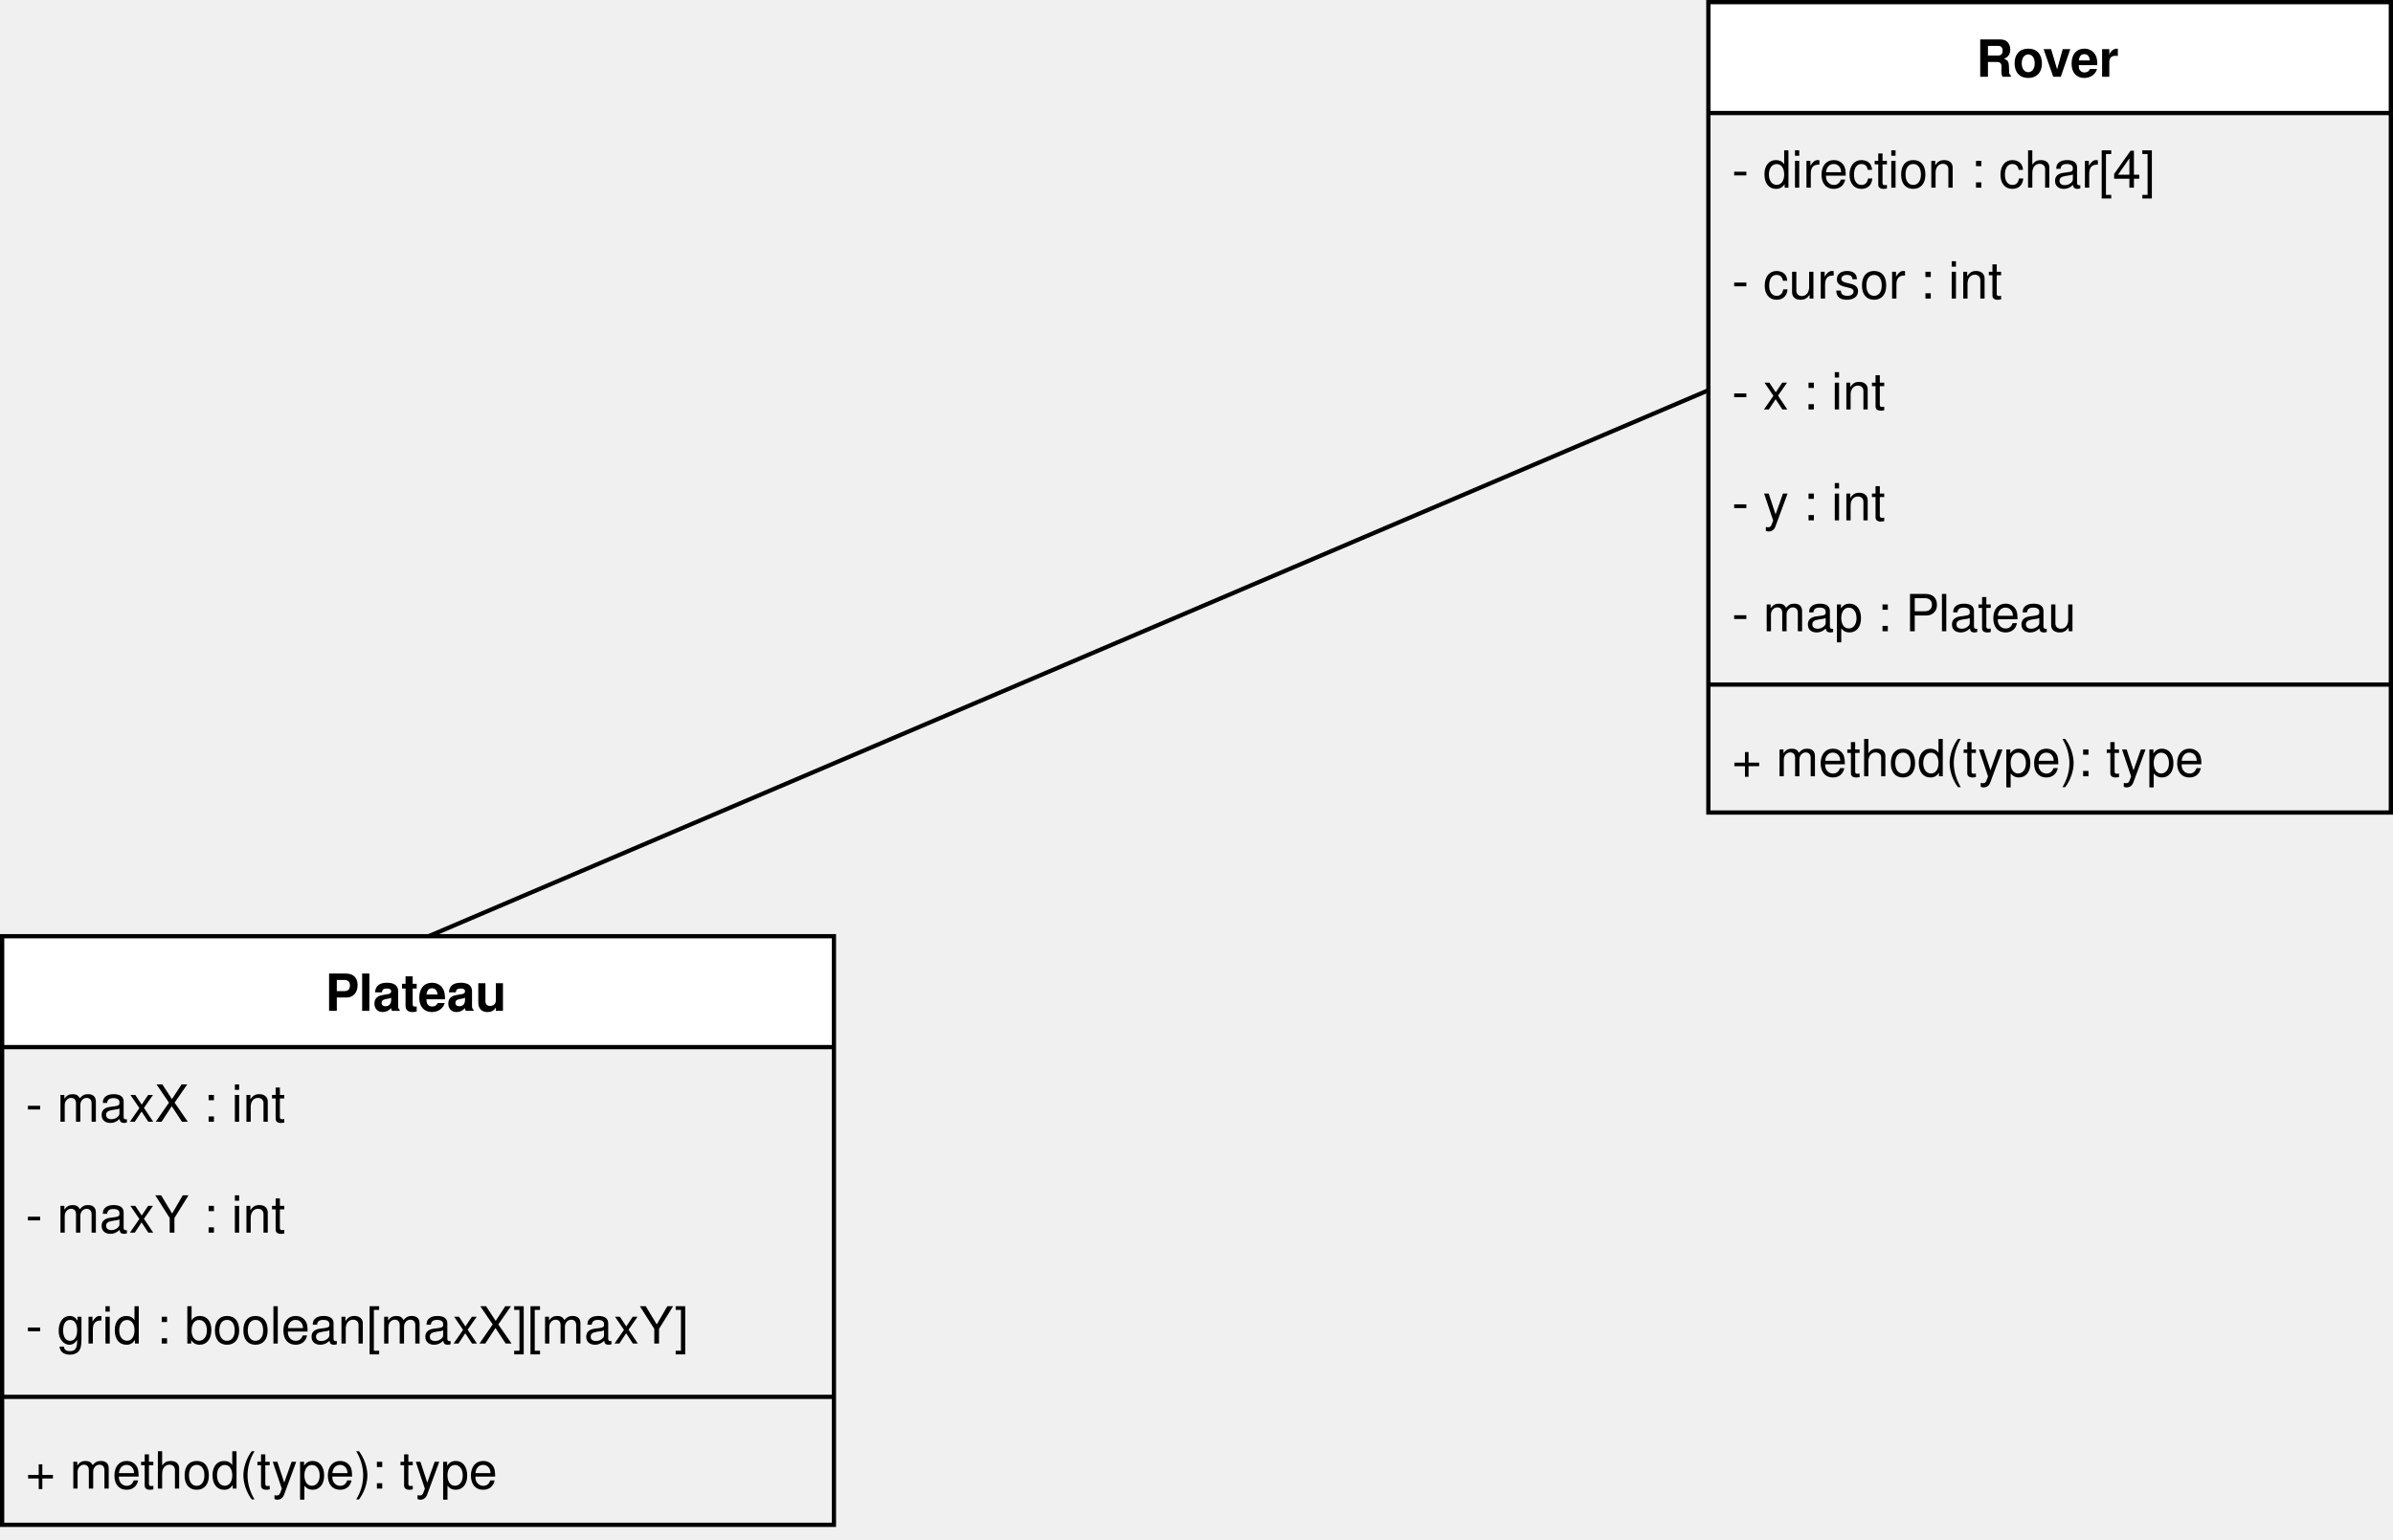
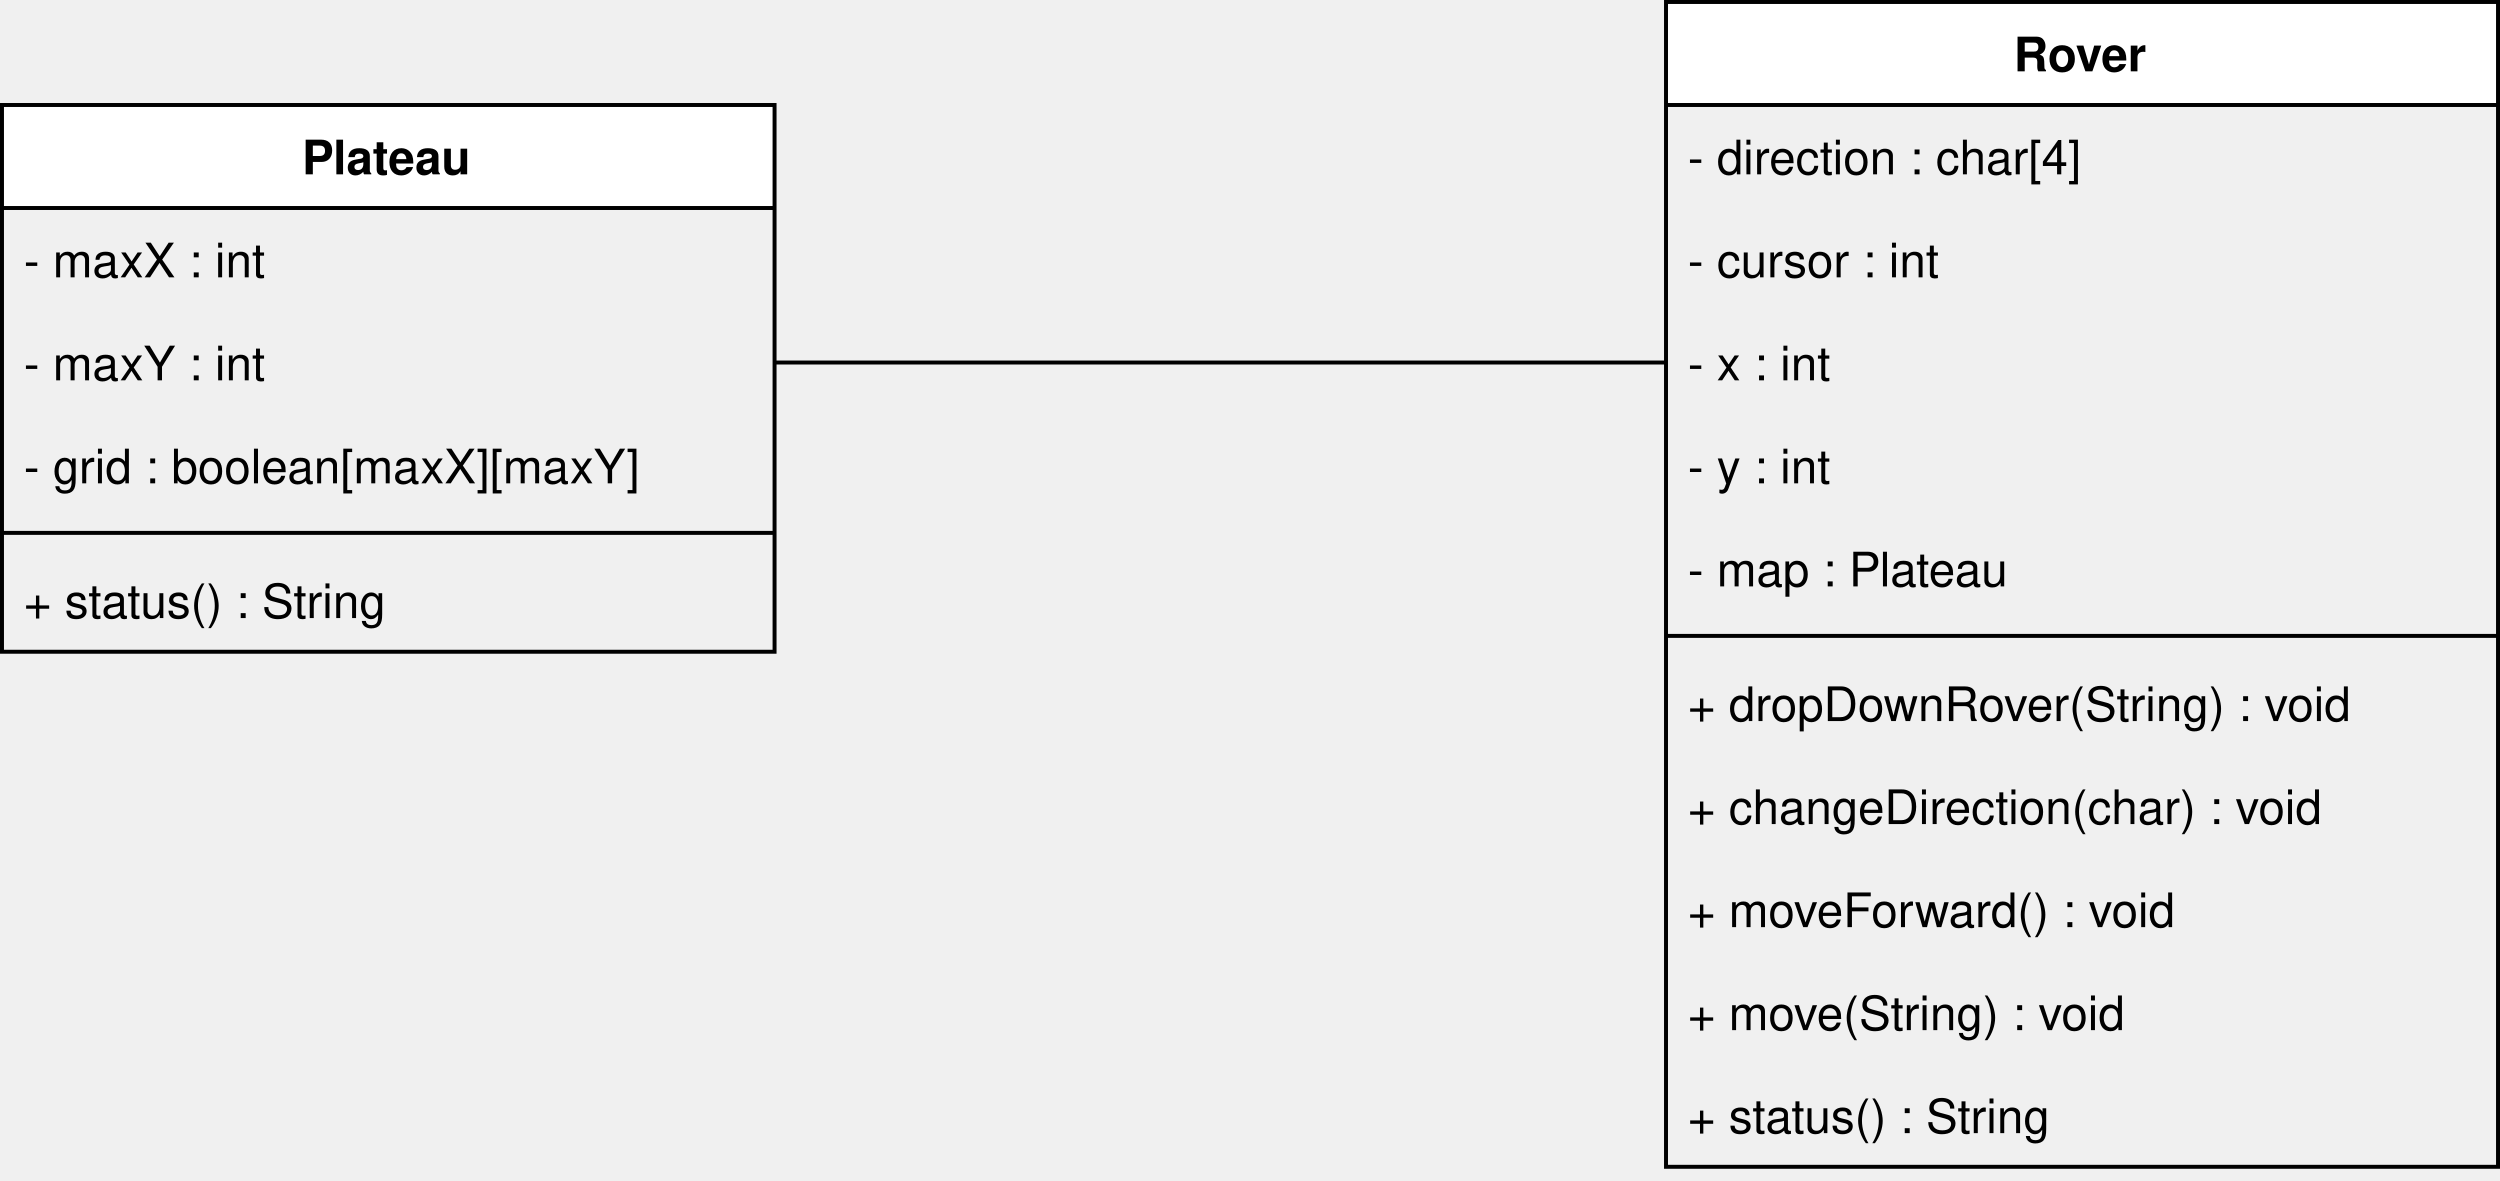
- <svg xmlns="http://www.w3.org/2000/svg" version="1.1" width="561px" height="361px" viewBox="-0.5 -0.5 561 361" content="&lt;mxfile host=&quot;drawio-plugin&quot; modified=&quot;2022-04-11T20:02:40.727Z&quot; agent=&quot;5.0 (Macintosh; Intel Mac OS X 11_2_0) AppleWebKit/537.36 (KHTML, like Gecko) Chrome/87.0.428.141 Safari/537.36&quot; etag=&quot;lXu4heEhSsCUAS_JoJx6&quot; version=&quot;15.5.4&quot; type=&quot;embed&quot;&gt;&lt;diagram id=&quot;23iRSUPoRavnBvh4doch&quot; name=&quot;Page-1&quot;&gt;7Zndb5swEMD/GqTtoVOAQNPHJum2h1aKmklrH11wglWDkXEa0r9+Z7D5dLasJXlCihR8Pn/c/c74jC13Eec/OEqjBxZiajmTMLfcpeU49sT34E9KDqVk6vulYMtJqJRqwZq8Y91SSXckxFlLUTBGBUnbwoAlCQ5ES4Y4Z/u22obR9qgp2uKeYB0g2pf+JqGISunMua7lPzHZRnpk278pa2KklZUlWYRCtm+I3DvLXXDGRPkU5wtMpfO0X8p234/UVhPjOBGnNJiVDd4Q3SnbVhQJjHZqeuKgbc72JKYogdJ8wxKxVjU2lBEl2wSeAxgUcxC8YS4IuOtWVQiWgjSICA3v0YHt5NQygYJXXZpHjJN36BZR1SdUc6HIO35LYy1bgngCUo4z0Flpe+2O6AHlLcV7lAklCBilKM3IS2VGjPiWJHMmBIuVkvIOmIPzox62K24Q8JjFWPADqKgGVdBWsa7K+zpy7Bu1IKJm1LgKDlLRuq36roHCg2Jq5nvT43tVhGH+BH+WeytVwY4ubDBXFBA4e8ULRhlQXSaspE8o7Yh0AFC8EUfxZykKSLK9L3SW01ryqGyWIgZtN7RYEREJQ5xIdEwggUpOEkrKYMqFT7w5/MCdi8k3z/Jg4gso23UZflKdiwVLwBZECmQYgmCPZSCcxndm5qt4Ov5pOLXeZ2ja7jGczyPOYXB6zuVwerYRZ7EJapwvsK9hlIAjikUrvTAveEv/jJg/ivl6dsFVO+lh7qGjpEBSotM5hf0hbjEQoLgG9UtyXF7ZPZhuH6ZrAEfRC6YrlhFBmOyfl7odoBdgZk+mp0EbYN+0+0vTcubyXYtFxMIv4pDir+UKlY/jUvwEVvuCr1ynz/VRumxMdwdKd/1OuutM7T5dnQK30t2byQB4PeOOGhIOx0D5+tLbahAhDqE+HbfRf9A+hvsv2a+J7iBr1zfCDXY8Ax5j/jsMUVMCfC6iUzPRfIQ5EExTmns2mNdGmIcR5kAwjfnv2Wiad9IYpRXPY18KR6b/wdQ1fA082wba/3zUgzceRE+h5p2Y9gxwEnWmBmjjSfQ8XP0LvmG9Ez4L4SS8lfdVNZ9IxPrMyNkuCXGoXAk28sNTs/AsC+A9VVzmzcrlwWqe+XDYu/HqnPggvODAiEUzc+s7suE4z+A3LeMY9g7y1h7S5Ew1wooVyYM+ZLrH7lR0Fxnb8QCrVk7j+qvbkd/pyO50VNrc66hgW5ltwg3F+havVK/vQt27Pw==&lt;/diagram&gt;&lt;/mxfile&gt;">
+ <svg xmlns="http://www.w3.org/2000/svg" version="1.1" width="631px" height="298px" viewBox="-0.5 -0.5 631 298" content="&lt;mxfile host=&quot;drawio-plugin&quot; modified=&quot;2022-04-13T09:30:53.124Z&quot; agent=&quot;5.0 (Macintosh; Intel Mac OS X 11_2_0) AppleWebKit/537.36 (KHTML, like Gecko) Chrome/87.0.428.141 Safari/537.36&quot; etag=&quot;qGpb_elVR_zUYeJTHhqT&quot; version=&quot;15.5.4&quot; type=&quot;embed&quot;&gt;&lt;diagram id=&quot;23iRSUPoRavnBvh4doch&quot; name=&quot;Page-1&quot;&gt;7Zpbb5swFMc/TaTuoRP3No9NsstDJ1XLpHWPLrhgzWBknIbs0+8Y7ACxI2Ut5WVIlYL/Pjb2+fl2XBb+Oq+/cFRm31iC6cJzknrhbxae5zpRBD9SObRKeOO0QspJoow6YUv+YF1SqTuS4GpgKBijgpRDMWZFgWMx0BDnbD80e2Z0+NYSpdgQtjGipvqTJCJr1VvvptO/YpJm+s1utGxzcqSNVU+qDCVs35P8Twt/zRkT7VNerzGVztN+act9PpN7bBjHhbikwG1b4AXRnerbA0UCo51qnjjoPld7klNUQGr1zAqxVTkupBElaQHPMbwUcxBeMBcE3HWnMgQrQY0zQpN7dGA72bRKoPi3Tq0yxskfqBZRVSdkc6HIe9HAYitLguyAynEFNg+6v+6J9A3VA8N7VAklxIxSVFbk6diNHPGUFCsmBMuVkelO5WHZQ1z3JOXeL5jlWPADmKhcPbTVUPciNUj23cBxl2GrZf1B4ys2SA3W9Fh1xxMeFFI73qWB97oZhfUj/Cz8O2kKPTtlDV0TDQPOfuM1owygbgrWwieUnkiaP8XP4iz9qkQxKdL7xmYTdMp31WcpMSj7TJsJkZEkwYUkxwQSqMUkmZQMmtz4JFzBH7h37XwMFyE0fA1pt0vDnzTnYs0K6AsiDUQMY2CP5Tiw4L29GO+R52U4td1baLr+OZy/Zpzj4Ay96XCGrhVnswdqnE+wrWFUgCOaSSu9sGp4S//MmF+L+eZ2wlnrGJgNdJQ0SFp0+kjhvopbDgQo7kD9kBw3164B0zdh+hZwFD1h+sAqIgiT9fPW9gToBMxcJ7gM2gj7pmtOzYW3apghsauuPhwn6FZwcOA8F9/A1Z1wzfVMsN+ly+bj7kjH3WB5ct4NXIPucUkc0F0GI+ANrVtqQjiEgXL90tM2zhCHoR7M+2if9j/gPn/8tdMdY+5GVrjxjlfAYz4Aj0PUcgJ+N6KBnWg9wxwJpuWc+34wb6wwDzPMkWDaDsDvR9O+k+aoPPI8d1M4M/0Hpr4z4QZq3h8Z8P7DSPQV1MILjz0jhKJeYIEmQ9GEs3LD9kUTv1y1cWgXl74weYs0z8zXM44mXG31ocuADHFKkeKNjl+uZNwyQ+5BNoDauJ+HvJxw+Q1ty6+EnIPnPjO+Rzy5muGOBhem8IRwzy3TEu68Oo/ONpgwTA3Ns/B8G/xuZKMJY9bwgv/N4CK5k9+MdHwyket7W852RYIT5UroIz889hO/ZAK8p5Kbup+5OehUTcSjqlE+90pBqiskE7qM6Vj9JQziKVaSvmDByckHLRXb8VhLvh1ID0Bo8b/WOIY4kLwM67dBUW94YM1FgL4w9t3hhXEQOcMq2qaqUh1as6LopCL3pKLWMUZFzRg5dts2bCDZfZHTmnffNfmf/gI=&lt;/diagram&gt;&lt;/mxfile&gt;">
  <defs>
-     <clipPath id="mx-clip-4-250-187-26-0">
-       <rect x="4" y="250" width="187" height="26" />
+     <clipPath id="mx-clip-4-57-187-26-0">
+       <rect x="4" y="57" width="187" height="26" />
    </clipPath>
-     <clipPath id="mx-clip-4-276-187-26-0">
-       <rect x="4" y="276" width="187" height="26" />
+     <clipPath id="mx-clip-4-83-187-26-0">
+       <rect x="4" y="83" width="187" height="26" />
    </clipPath>
-     <clipPath id="mx-clip-4-302-187-26-0">
-       <rect x="4" y="302" width="187" height="26" />
+     <clipPath id="mx-clip-4-109-187-26-0">
+       <rect x="4" y="109" width="187" height="26" />
    </clipPath>
-     <clipPath id="mx-clip-4-336-187-26-0">
-       <rect x="4" y="336" width="187" height="26" />
+     <clipPath id="mx-clip-4-143-187-26-0">
+       <rect x="4" y="143" width="187" height="26" />
    </clipPath>
-     <clipPath id="mx-clip-404-31-152-26-0">
-       <rect x="404" y="31" width="152" height="26" />
+     <clipPath id="mx-clip-424-31-202-26-0">
+       <rect x="424" y="31" width="202" height="26" />
    </clipPath>
-     <clipPath id="mx-clip-404-57-152-26-0">
-       <rect x="404" y="57" width="152" height="26" />
+     <clipPath id="mx-clip-424-57-202-26-0">
+       <rect x="424" y="57" width="202" height="26" />
    </clipPath>
-     <clipPath id="mx-clip-404-83-152-26-0">
-       <rect x="404" y="83" width="152" height="26" />
+     <clipPath id="mx-clip-424-83-202-26-0">
+       <rect x="424" y="83" width="202" height="26" />
    </clipPath>
-     <clipPath id="mx-clip-404-109-152-26-0">
-       <rect x="404" y="109" width="152" height="26" />
+     <clipPath id="mx-clip-424-109-202-26-0">
+       <rect x="424" y="109" width="202" height="26" />
    </clipPath>
-     <clipPath id="mx-clip-404-135-152-26-0">
-       <rect x="404" y="135" width="152" height="26" />
+     <clipPath id="mx-clip-424-135-202-26-0">
+       <rect x="424" y="135" width="202" height="26" />
    </clipPath>
-     <clipPath id="mx-clip-404-169-152-26-0">
-       <rect x="404" y="169" width="152" height="26" />
+     <clipPath id="mx-clip-424-169-202-26-0">
+       <rect x="424" y="169" width="202" height="26" />
+     </clipPath>
+     <clipPath id="mx-clip-424-195-202-26-0">
+       <rect x="424" y="195" width="202" height="26" />
+     </clipPath>
+     <clipPath id="mx-clip-424-221-202-26-0">
+       <rect x="424" y="221" width="202" height="26" />
+     </clipPath>
+     <clipPath id="mx-clip-424-247-202-26-0">
+       <rect x="424" y="247" width="202" height="26" />
+     </clipPath>
+     <clipPath id="mx-clip-424-273-202-26-0">
+       <rect x="424" y="273" width="202" height="26" />
    </clipPath>
  </defs>
  <g>
-     <path d="M 0 245 L 0 219 L 195 219 L 195 245" fill="#ffffff" stroke="#000000" stroke-miterlimit="10" pointer-events="all" />
-     <path d="M 0 245 L 0 357 L 195 357 L 195 245" fill="none" stroke="#000000" stroke-miterlimit="10" pointer-events="none" />
-     <path d="M 0 245 L 195 245" fill="none" stroke="#000000" stroke-miterlimit="10" pointer-events="none" />
+     <path d="M 0 52 L 0 26 L 195 26 L 195 52" fill="#ffffff" stroke="#000000" stroke-miterlimit="10" pointer-events="all" />
+     <path d="M 0 52 L 0 164 L 195 164 L 195 52" fill="none" stroke="#000000" stroke-miterlimit="10" pointer-events="none" />
+     <path d="M 0 52 L 195 52" fill="none" stroke="#000000" stroke-miterlimit="10" pointer-events="none" />
    <g fill="#000000" font-family="Helvetica" font-weight="bold" pointer-events="none" text-anchor="middle" font-size="12px">
-       <text x="97" y="236.5">Plateau</text>
+       <text x="97" y="43.5">Plateau</text>
    </g>
-     <g fill="#000000" font-family="Helvetica" pointer-events="none" clip-path="url(#mx-clip-4-250-187-26-0)" font-size="12px">
-       <text x="5.5" y="262.5">- maxX : int</text>
+     <g fill="#000000" font-family="Helvetica" pointer-events="none" clip-path="url(#mx-clip-4-57-187-26-0)" font-size="12px">
+       <text x="5.5" y="69.5">- maxX : int</text>
    </g>
-     <g fill="#000000" font-family="Helvetica" pointer-events="none" clip-path="url(#mx-clip-4-276-187-26-0)" font-size="12px">
-       <text x="5.5" y="288.5">- maxY : int</text>
+     <g fill="#000000" font-family="Helvetica" pointer-events="none" clip-path="url(#mx-clip-4-83-187-26-0)" font-size="12px">
+       <text x="5.5" y="95.5">- maxY : int</text>
    </g>
-     <g fill="#000000" font-family="Helvetica" pointer-events="none" clip-path="url(#mx-clip-4-302-187-26-0)" font-size="12px">
-       <text x="5.5" y="314.5">- grid : boolean[maxX][maxY]</text>
+     <g fill="#000000" font-family="Helvetica" pointer-events="none" clip-path="url(#mx-clip-4-109-187-26-0)" font-size="12px">
+       <text x="5.5" y="121.5">- grid : boolean[maxX][maxY]</text>
    </g>
-     <path d="M 0 327 L 195 327" fill="none" stroke="#000000" stroke-miterlimit="10" pointer-events="none" />
-     <g fill="#000000" font-family="Helvetica" pointer-events="none" clip-path="url(#mx-clip-4-336-187-26-0)" font-size="12px">
-       <text x="5.5" y="348.5">+ method(type): type</text>
+     <path d="M 0 134 L 195 134" fill="none" stroke="#000000" stroke-miterlimit="10" pointer-events="none" />
+     <g fill="#000000" font-family="Helvetica" pointer-events="none" clip-path="url(#mx-clip-4-143-187-26-0)" font-size="12px">
+       <text x="5.5" y="155.5">+ status() : String</text>
    </g>
-     <path d="M 400 26 L 400 0 L 560 0 L 560 26" fill="#ffffff" stroke="#000000" stroke-miterlimit="10" pointer-events="none" />
-     <path d="M 400 26 L 400 190 L 560 190 L 560 26" fill="none" stroke="#000000" stroke-miterlimit="10" pointer-events="none" />
-     <path d="M 400 26 L 560 26" fill="none" stroke="#000000" stroke-miterlimit="10" pointer-events="none" />
+     <path d="M 420 26 L 420 0 L 630 0 L 630 26" fill="#ffffff" stroke="#000000" stroke-miterlimit="10" pointer-events="none" />
+     <path d="M 420 26 L 420 294 L 630 294 L 630 26" fill="none" stroke="#000000" stroke-miterlimit="10" pointer-events="none" />
+     <path d="M 420 26 L 630 26" fill="none" stroke="#000000" stroke-miterlimit="10" pointer-events="none" />
    <g fill="#000000" font-family="Helvetica" font-weight="bold" pointer-events="none" text-anchor="middle" font-size="12px">
-       <text x="479.5" y="17.5">Rover</text>
+       <text x="524.5" y="17.5">Rover</text>
    </g>
-     <g fill="#000000" font-family="Helvetica" pointer-events="none" clip-path="url(#mx-clip-404-31-152-26-0)" font-size="12px">
-       <text x="405.5" y="43.5">- direction : char[4]</text>
+     <g fill="#000000" font-family="Helvetica" pointer-events="none" clip-path="url(#mx-clip-424-31-202-26-0)" font-size="12px">
+       <text x="425.5" y="43.5">- direction : char[4]</text>
    </g>
-     <g fill="#000000" font-family="Helvetica" pointer-events="none" clip-path="url(#mx-clip-404-57-152-26-0)" font-size="12px">
-       <text x="405.5" y="69.5">- cursor : int</text>
+     <g fill="#000000" font-family="Helvetica" pointer-events="none" clip-path="url(#mx-clip-424-57-202-26-0)" font-size="12px">
+       <text x="425.5" y="69.5">- cursor : int</text>
    </g>
-     <g fill="#000000" font-family="Helvetica" pointer-events="none" clip-path="url(#mx-clip-404-83-152-26-0)" font-size="12px">
-       <text x="405.5" y="95.5">- x : int</text>
+     <g fill="#000000" font-family="Helvetica" pointer-events="none" clip-path="url(#mx-clip-424-83-202-26-0)" font-size="12px">
+       <text x="425.5" y="95.5">- x : int</text>
    </g>
-     <g fill="#000000" font-family="Helvetica" pointer-events="none" clip-path="url(#mx-clip-404-109-152-26-0)" font-size="12px">
-       <text x="405.5" y="121.5">- y : int</text>
+     <g fill="#000000" font-family="Helvetica" pointer-events="none" clip-path="url(#mx-clip-424-109-202-26-0)" font-size="12px">
+       <text x="425.5" y="121.5">- y : int</text>
    </g>
-     <g fill="#000000" font-family="Helvetica" pointer-events="none" clip-path="url(#mx-clip-404-135-152-26-0)" font-size="12px">
-       <text x="405.5" y="147.5">- map : Plateau</text>
+     <g fill="#000000" font-family="Helvetica" pointer-events="none" clip-path="url(#mx-clip-424-135-202-26-0)" font-size="12px">
+       <text x="425.5" y="147.5">- map : Plateau</text>
    </g>
-     <path d="M 400 160 L 560 160" fill="none" stroke="#000000" stroke-miterlimit="10" pointer-events="none" />
-     <g fill="#000000" font-family="Helvetica" pointer-events="none" clip-path="url(#mx-clip-404-169-152-26-0)" font-size="12px">
-       <text x="405.5" y="181.5">+ method(type): type</text>
+     <path d="M 420 160 L 630 160" fill="none" stroke="#000000" stroke-miterlimit="10" pointer-events="none" />
+     <g fill="#000000" font-family="Helvetica" pointer-events="none" clip-path="url(#mx-clip-424-169-202-26-0)" font-size="12px">
+       <text x="425.5" y="181.5">+ dropDownRover(String) : void</text>
    </g>
-     <path d="M 100 219 L 400 91" fill="none" stroke="#000000" stroke-miterlimit="10" pointer-events="none" />
+     <g fill="#000000" font-family="Helvetica" pointer-events="none" clip-path="url(#mx-clip-424-195-202-26-0)" font-size="12px">
+       <text x="425.5" y="207.5">+ changeDirection(char) : void</text>
+     </g>
+     <g fill="#000000" font-family="Helvetica" pointer-events="none" clip-path="url(#mx-clip-424-221-202-26-0)" font-size="12px">
+       <text x="425.5" y="233.5">+ moveForward() : void</text>
+     </g>
+     <g fill="#000000" font-family="Helvetica" pointer-events="none" clip-path="url(#mx-clip-424-247-202-26-0)" font-size="12px">
+       <text x="425.5" y="259.5">+ move(String) : void</text>
+     </g>
+     <g fill="#000000" font-family="Helvetica" pointer-events="none" clip-path="url(#mx-clip-424-273-202-26-0)" font-size="12px">
+       <text x="425.5" y="285.5">+ status() : String</text>
+     </g>
+     <path d="M 195 91 L 420 91" fill="none" stroke="#000000" stroke-miterlimit="10" pointer-events="none" />
  </g>
</svg>
